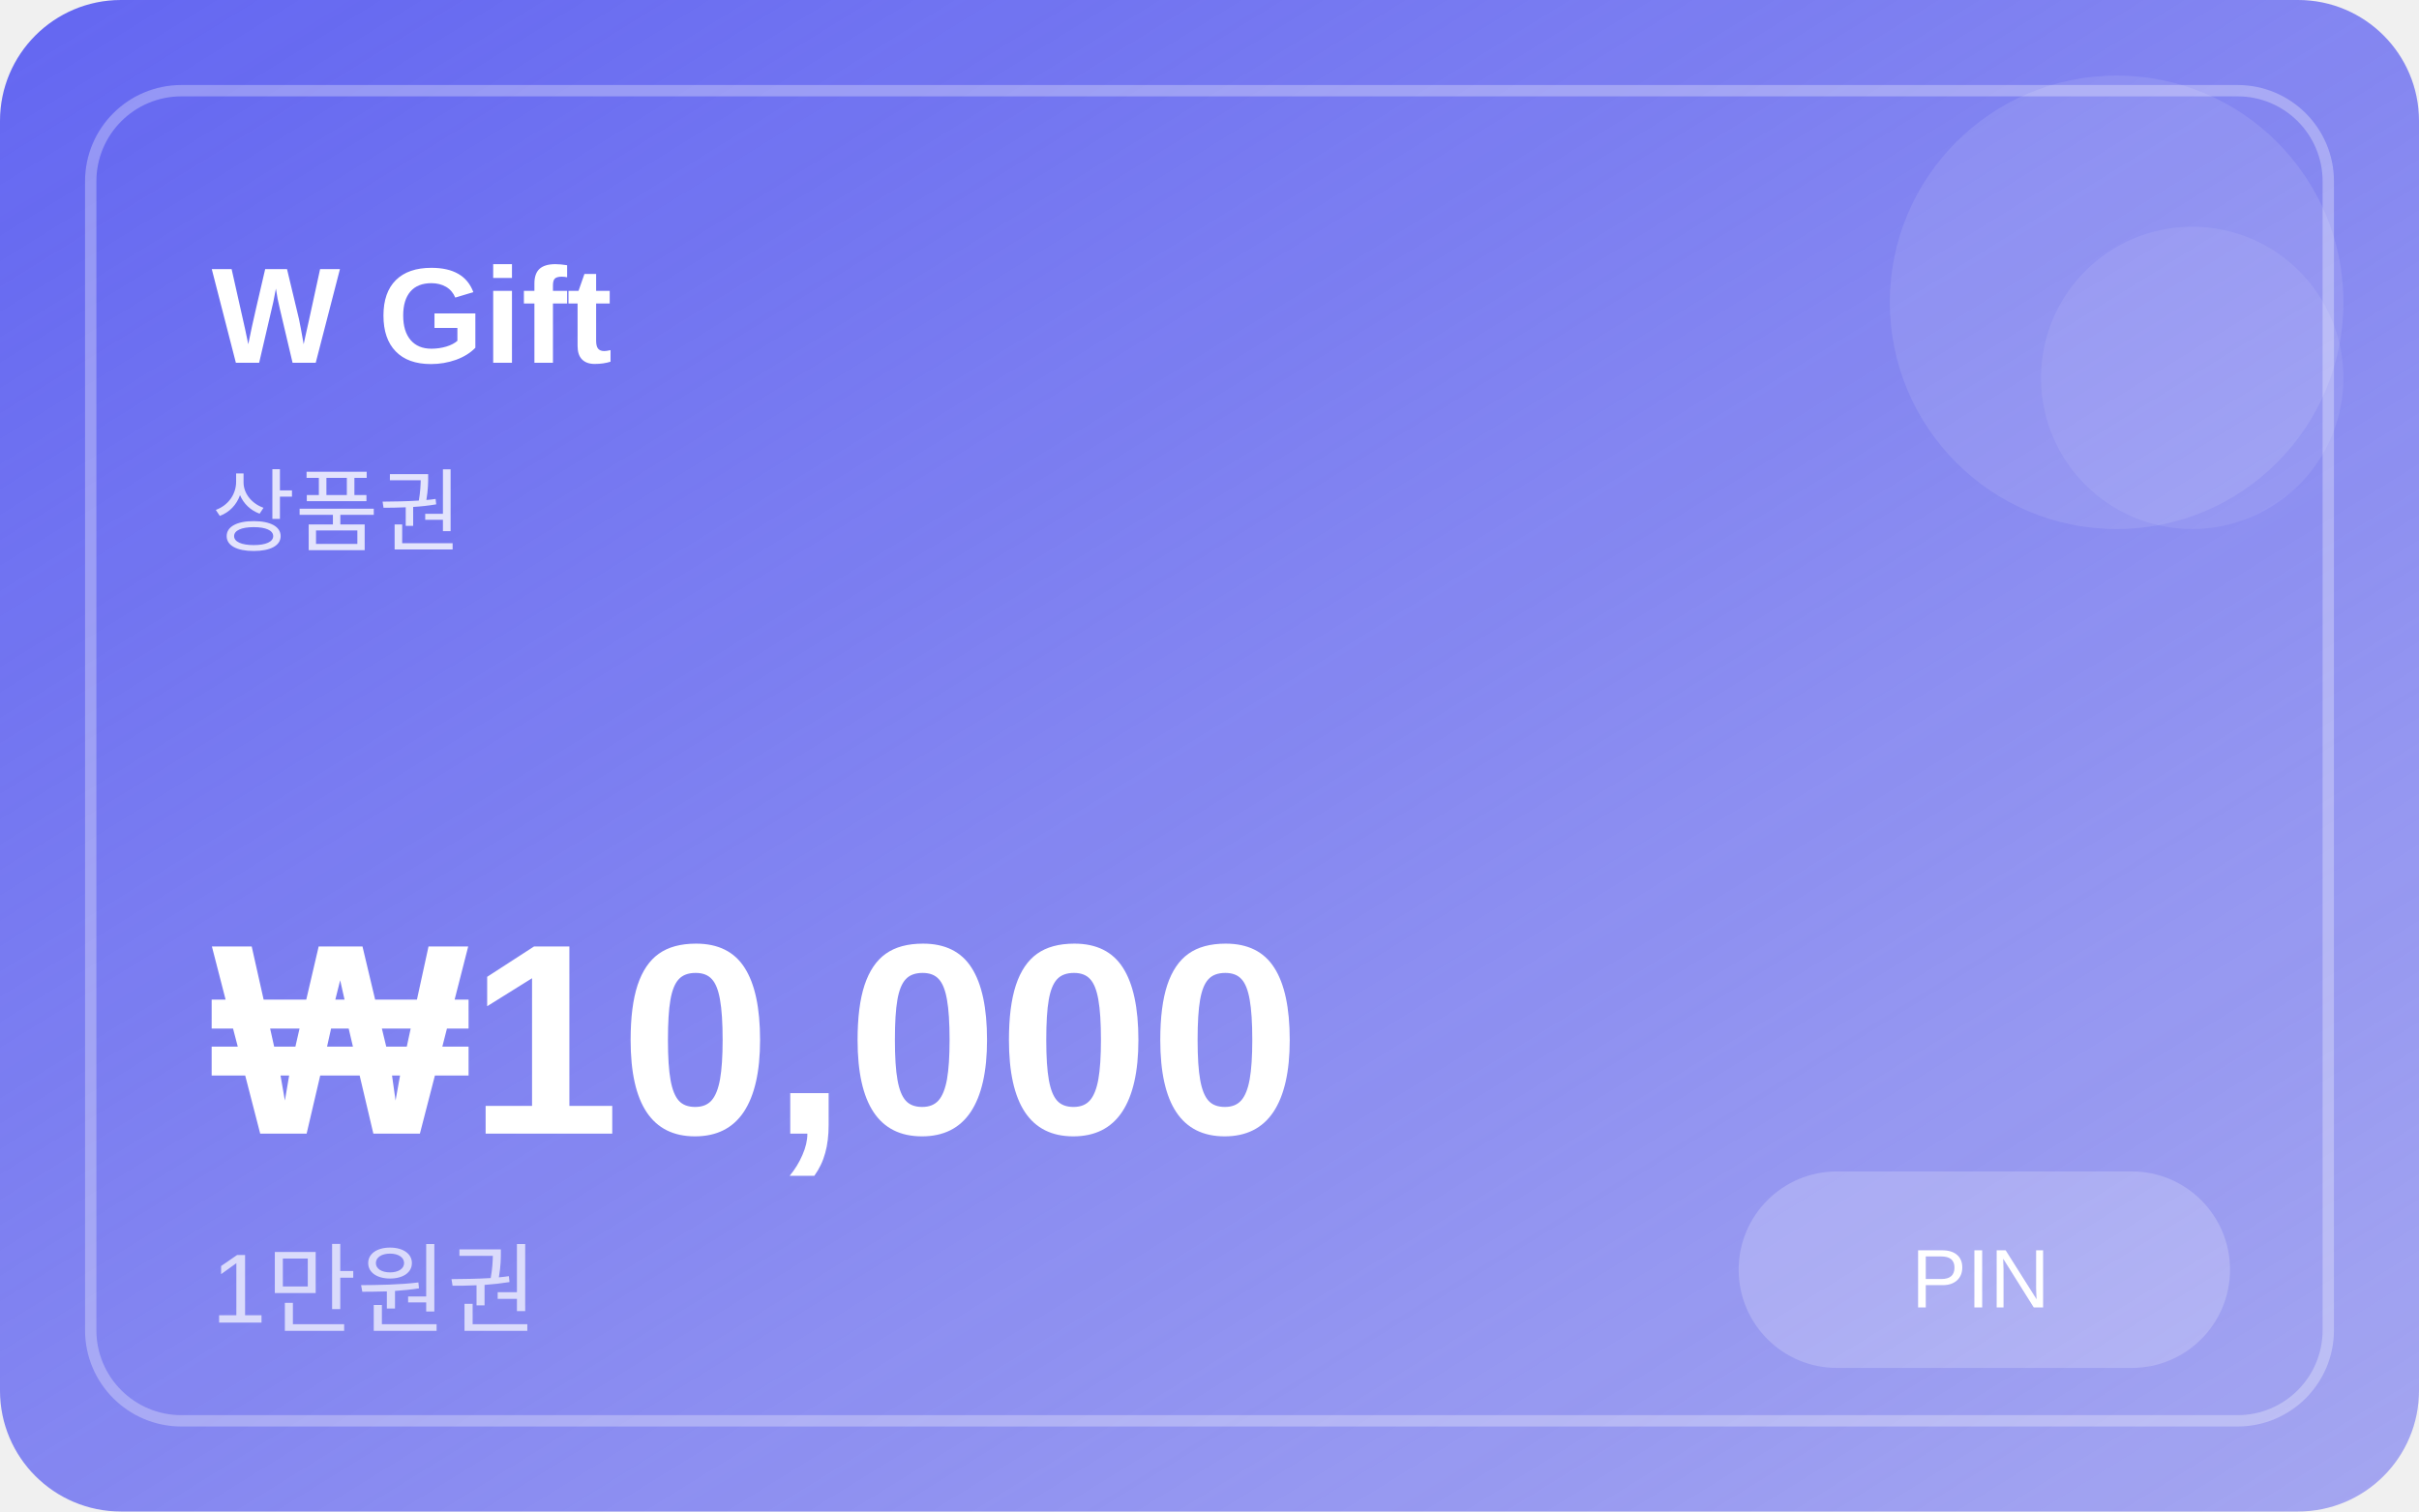
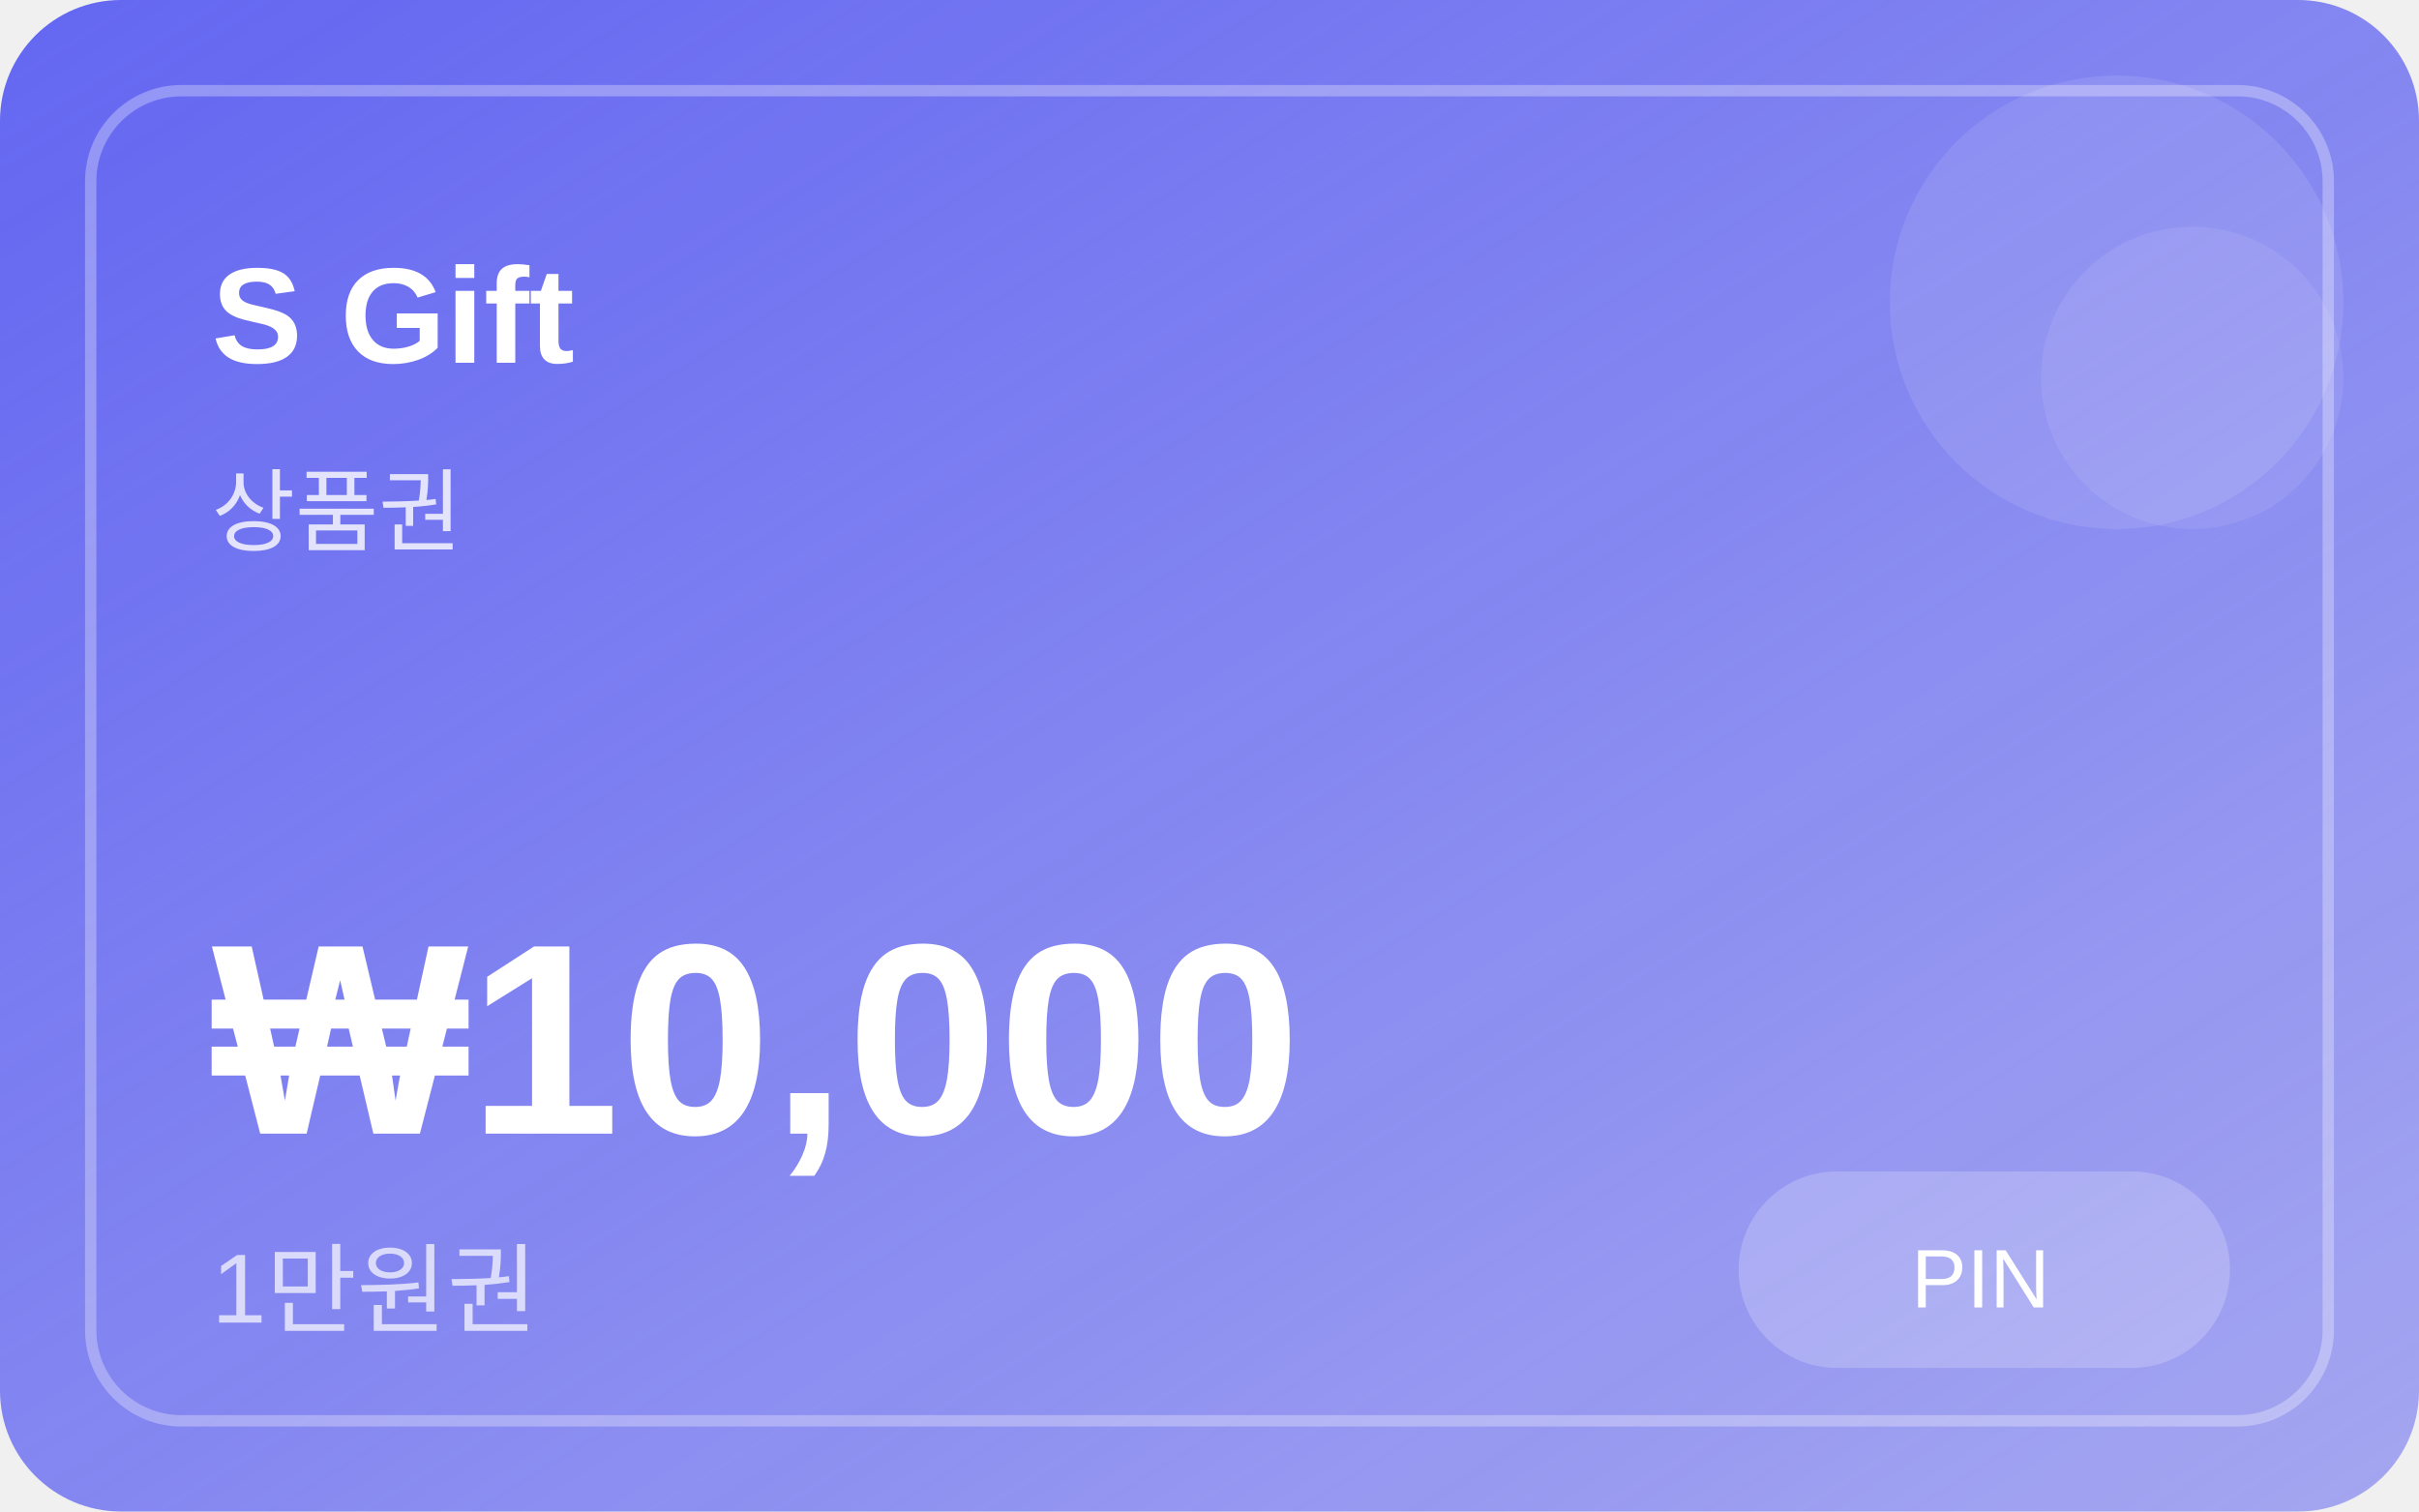
<svg xmlns="http://www.w3.org/2000/svg" viewBox="0 0 320 200" width="320" height="200">
  <defs>
    <linearGradient id="g" x1="0" y1="0" x2="1" y2="1">
      <stop offset="0%" stop-color="#6366F1" />
      <stop offset="100%" stop-color="#6366F188" />
    </linearGradient>
  </defs>
  <rect width="320" height="200" rx="16" fill="url(#g)" />
  <rect x="12" y="12" width="296" height="176" rx="12" fill="none" stroke="white" stroke-width="1.5" opacity="0.3" />
  <circle cx="280" cy="40" r="30" fill="white" opacity="0.1" />
  <circle cx="290" cy="50" r="20" fill="white" opacity="0.08" />
-   <text x="28" y="48" font-family="Arial,sans-serif" font-size="18" font-weight="bold" fill="white">W Gift</text>
+   <text x="28" y="48" font-family="Arial,sans-serif" font-size="18" font-weight="bold" fill="white">S Gift</text>
  <text x="28" y="72" font-family="Arial,sans-serif" font-size="12" fill="white" opacity="0.8">상품권</text>
  <text x="28" y="150" font-family="Arial,sans-serif" font-size="36" font-weight="bold" fill="white">₩10,000</text>
  <text x="28" y="175" font-family="Arial,sans-serif" font-size="13" fill="white" opacity="0.7">1만원권</text>
  <rect x="230" y="155" width="65" height="26" rx="13" fill="white" opacity="0.2" />
  <text x="262" y="173" text-anchor="middle" font-family="Arial,sans-serif" font-size="11" fill="white">PIN</text>
</svg>
